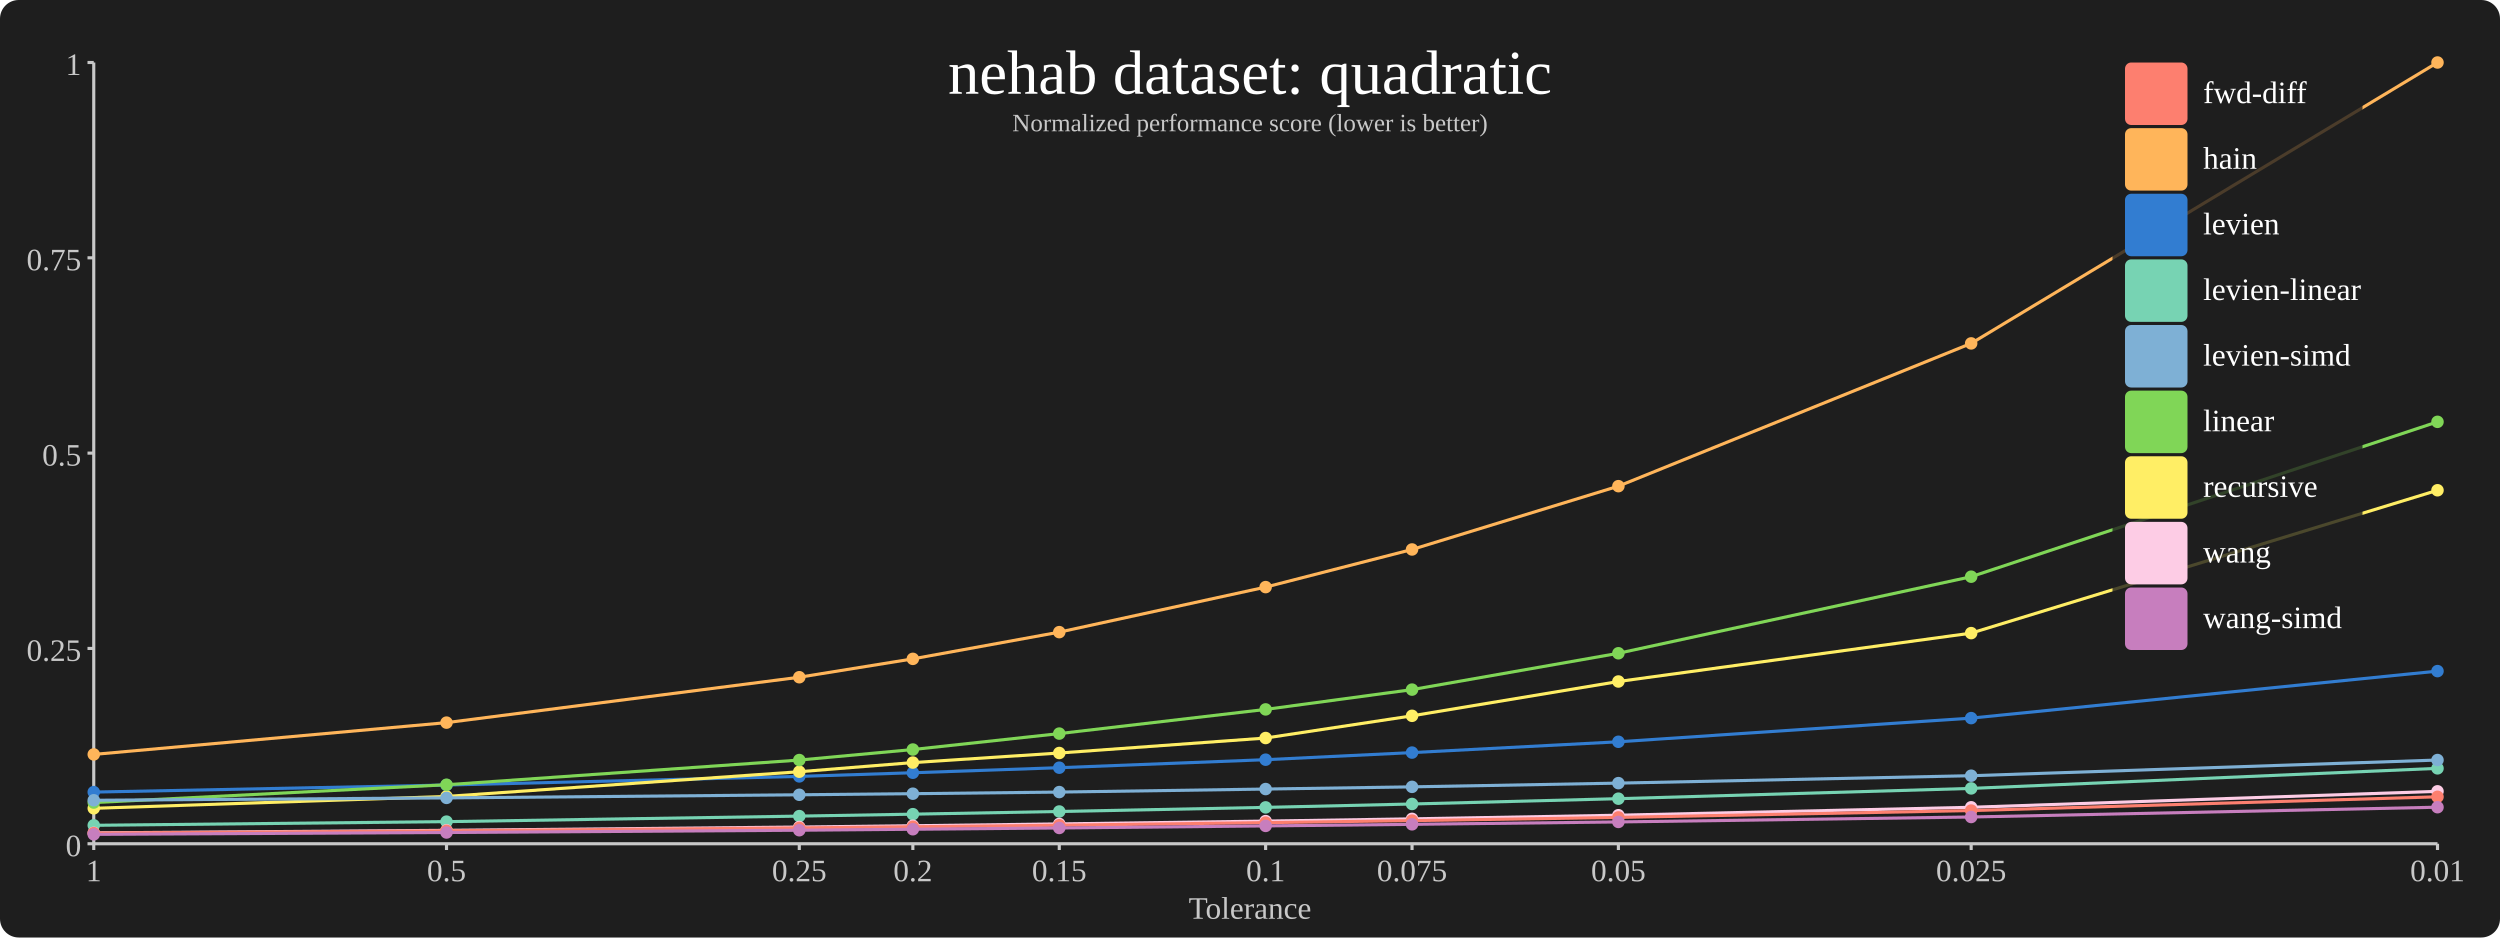
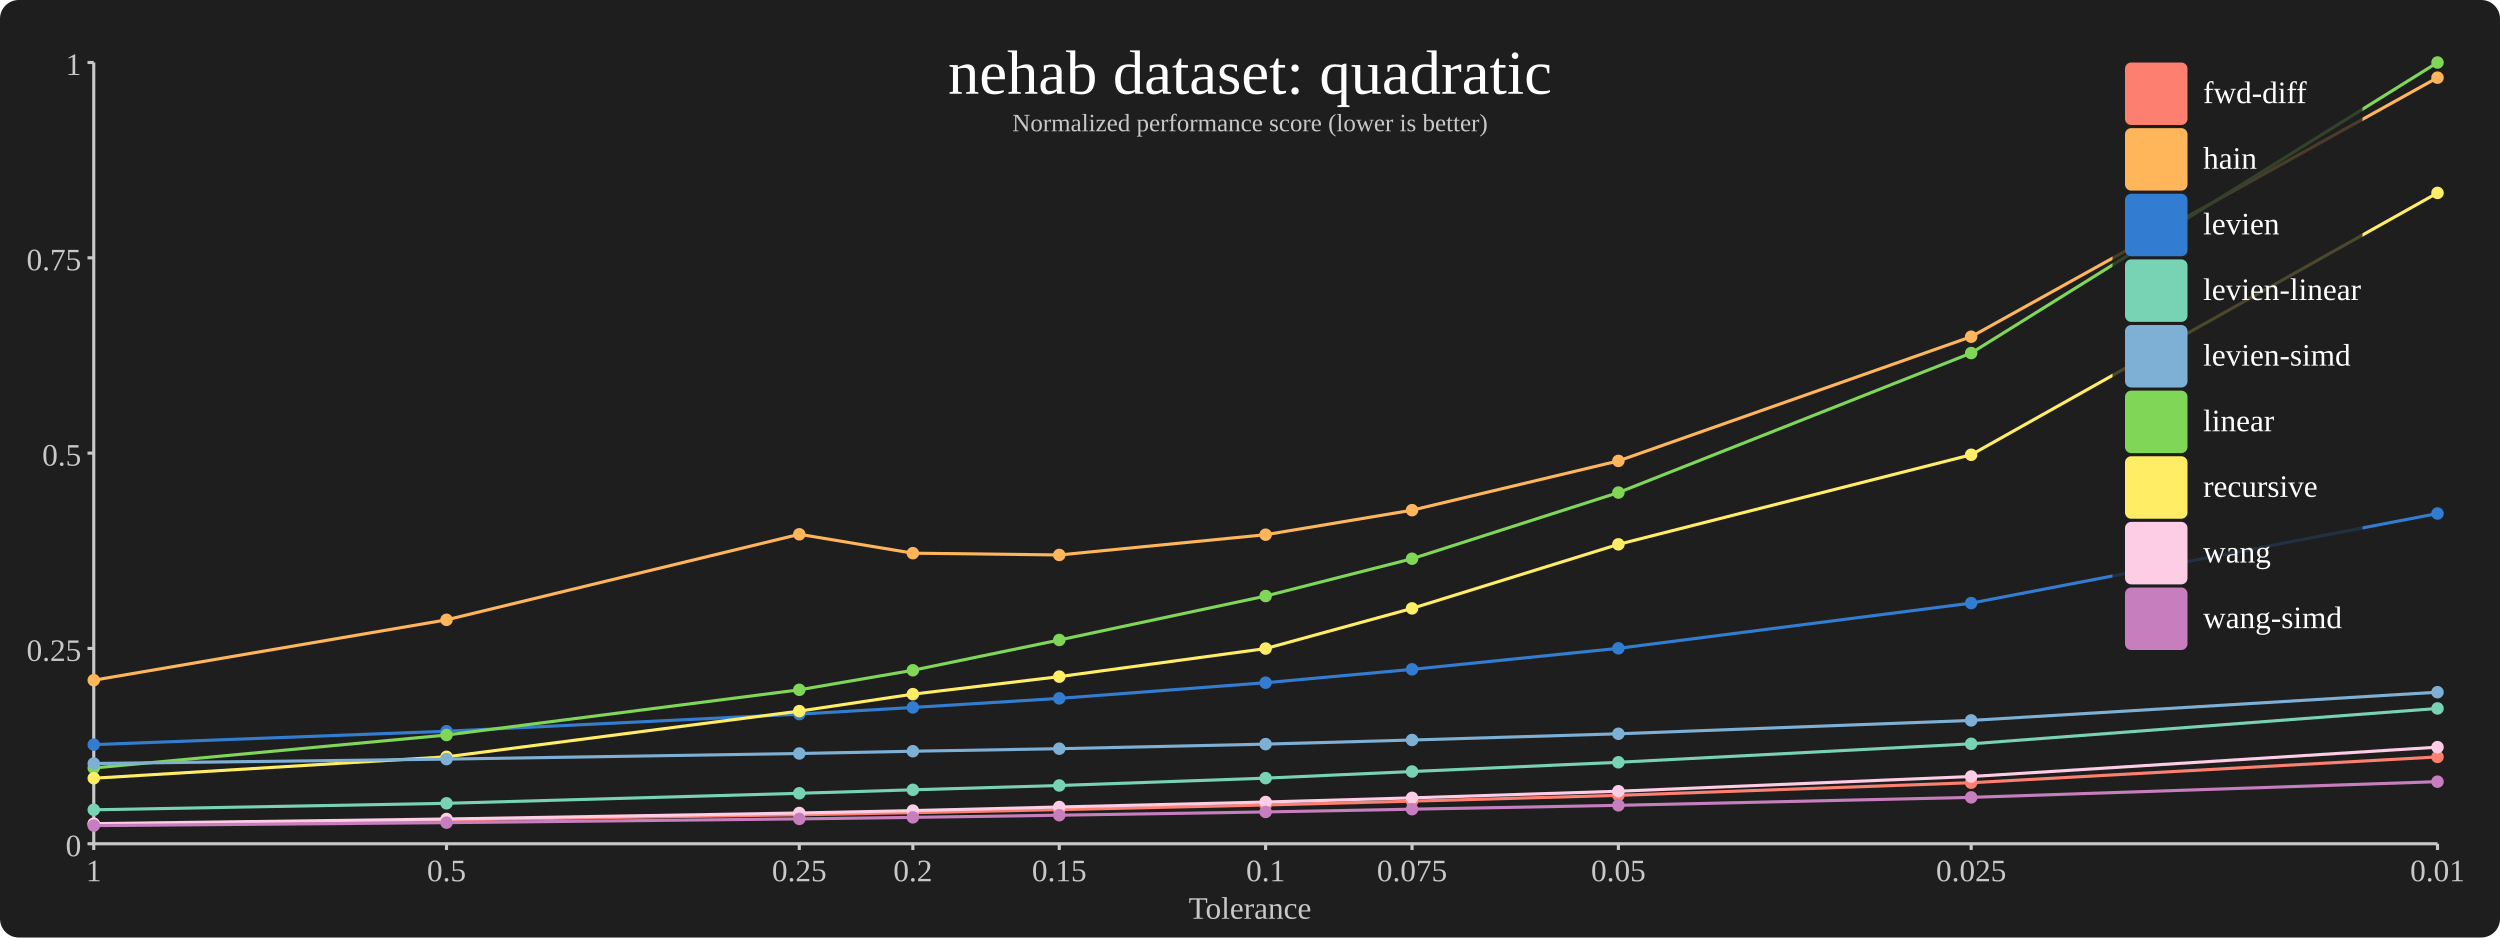
<svg xmlns="http://www.w3.org/2000/svg" viewBox="0 0 800 300">
  <rect x="0" y="0" width="800" height="300" ry="6" style="fill:rgb(30,30,30);stroke:none;fill-opacity:1;stroke-opacity:1;" />
  <path d="M 30 20 L 30 270" style="stroke:rgb(200,200,200);stroke-width:1" />
  <path d="M 30 270 L 780 270" style="stroke:rgb(200,200,200);stroke-width:1" />
  <path d="M 780 270 L 780 272" style="stroke:rgb(200,200,200);stroke-width:1" />
  <text x="780" y="282" style="font-size:10px;fill:rgb(200,200,200);text-anchor:middle;text-align:center;"> 0.01 </text>
  <path d="M 630.772 270 L 630.772 272" style="stroke:rgb(200,200,200);stroke-width:1" />
  <text x="630.772" y="282" style="font-size:10px;fill:rgb(200,200,200);text-anchor:middle;text-align:center;"> 0.025 </text>
  <path d="M 517.886 270 L 517.886 272" style="stroke:rgb(200,200,200);stroke-width:1" />
  <text x="517.886" y="282" style="font-size:10px;fill:rgb(200,200,200);text-anchor:middle;text-align:center;"> 0.05 </text>
  <path d="M 451.852 270 L 451.852 272" style="stroke:rgb(200,200,200);stroke-width:1" />
  <text x="451.852" y="282" style="font-size:10px;fill:rgb(200,200,200);text-anchor:middle;text-align:center;"> 0.075 </text>
  <path d="M 405 270 L 405 272" style="stroke:rgb(200,200,200);stroke-width:1" />
  <text x="405" y="282" style="font-size:10px;fill:rgb(200,200,200);text-anchor:middle;text-align:center;"> 0.1 </text>
  <path d="M 338.966 270 L 338.966 272" style="stroke:rgb(200,200,200);stroke-width:1" />
  <text x="338.966" y="282" style="font-size:10px;fill:rgb(200,200,200);text-anchor:middle;text-align:center;"> 0.15 </text>
  <path d="M 292.114 270 L 292.114 272" style="stroke:rgb(200,200,200);stroke-width:1" />
  <text x="292.114" y="282" style="font-size:10px;fill:rgb(200,200,200);text-anchor:middle;text-align:center;"> 0.2 </text>
  <path d="M 255.773 270 L 255.773 272" style="stroke:rgb(200,200,200);stroke-width:1" />
  <text x="255.773" y="282" style="font-size:10px;fill:rgb(200,200,200);text-anchor:middle;text-align:center;"> 0.25 </text>
  <path d="M 142.886 270 L 142.886 272" style="stroke:rgb(200,200,200);stroke-width:1" />
  <text x="142.886" y="282" style="font-size:10px;fill:rgb(200,200,200);text-anchor:middle;text-align:center;"> 0.5 </text>
  <path d="M 30 270 L 30 272" style="stroke:rgb(200,200,200);stroke-width:1" />
  <text x="30" y="282" style="font-size:10px;fill:rgb(200,200,200);text-anchor:middle;text-align:center;"> 1 </text>
  <path d="M 28 270 L 30 270" style="stroke:rgb(200,200,200);stroke-width:1" />
  <text x="26" y="274" style="font-size:10px;fill:rgb(200,200,200);text-anchor:end;text-align:right;"> 0 </text>
  <path d="M 28 207.5 L 30 207.5" style="stroke:rgb(200,200,200);stroke-width:1" />
  <text x="26" y="211.5" style="font-size:10px;fill:rgb(200,200,200);text-anchor:end;text-align:right;"> 0.25 </text>
  <path d="M 28 145 L 30 145" style="stroke:rgb(200,200,200);stroke-width:1" />
  <text x="26" y="149" style="font-size:10px;fill:rgb(200,200,200);text-anchor:end;text-align:right;"> 0.5 </text>
  <path d="M 28 82.5 L 30 82.5" style="stroke:rgb(200,200,200);stroke-width:1" />
  <text x="26" y="86.5" style="font-size:10px;fill:rgb(200,200,200);text-anchor:end;text-align:right;"> 0.75 </text>
  <path d="M 28 20 L 30 20" style="stroke:rgb(200,200,200);stroke-width:1" />
  <text x="26" y="24" style="font-size:10px;fill:rgb(200,200,200);text-anchor:end;text-align:right;"> 1 </text>
  <text x="400" y="294" style="font-size:10px;fill:rgb(200,200,200);text-anchor:middle;text-align:center;"> Tolerance </text>
-   <circle cx="780" cy="214.755" r="2" style="fill:rgb(50,125,209);stroke:none;fill-opacity:1;stroke-opacity:1;" />
-   <path d="M 780 214.755 L 630.772 229.795" style="stroke:rgb(50,125,209);stroke-width:1" />
-   <circle cx="630.772" cy="229.795" r="2" style="fill:rgb(50,125,209);stroke:none;fill-opacity:1;stroke-opacity:1;" />
-   <path d="M 630.772 229.795 L 517.886 237.37" style="stroke:rgb(50,125,209);stroke-width:1" />
-   <circle cx="517.886" cy="237.37" r="2" style="fill:rgb(50,125,209);stroke:none;fill-opacity:1;stroke-opacity:1;" />
-   <path d="M 517.886 237.37 L 451.852 240.827" style="stroke:rgb(50,125,209);stroke-width:1" />
-   <circle cx="451.852" cy="240.827" r="2" style="fill:rgb(50,125,209);stroke:none;fill-opacity:1;stroke-opacity:1;" />
-   <path d="M 451.852 240.827 L 405 243.1" style="stroke:rgb(50,125,209);stroke-width:1" />
-   <circle cx="405" cy="243.1" r="2" style="fill:rgb(50,125,209);stroke:none;fill-opacity:1;stroke-opacity:1;" />
-   <path d="M 405 243.1 L 338.966 245.66" style="stroke:rgb(50,125,209);stroke-width:1" />
-   <circle cx="338.966" cy="245.66" r="2" style="fill:rgb(50,125,209);stroke:none;fill-opacity:1;stroke-opacity:1;" />
-   <path d="M 338.966 245.66 L 292.114 247.28" style="stroke:rgb(50,125,209);stroke-width:1" />
-   <circle cx="292.114" cy="247.28" r="2" style="fill:rgb(50,125,209);stroke:none;fill-opacity:1;stroke-opacity:1;" />
-   <path d="M 292.114 247.28 L 255.773 248.445" style="stroke:rgb(50,125,209);stroke-width:1" />
-   <circle cx="255.773" cy="248.445" r="2" style="fill:rgb(50,125,209);stroke:none;fill-opacity:1;stroke-opacity:1;" />
-   <path d="M 255.773 248.445 L 142.886 251.213" style="stroke:rgb(50,125,209);stroke-width:1" />
-   <circle cx="142.886" cy="251.213" r="2" style="fill:rgb(50,125,209);stroke:none;fill-opacity:1;stroke-opacity:1;" />
-   <path d="M 142.886 251.213 L 30 253.468" style="stroke:rgb(50,125,209);stroke-width:1" />
-   <circle cx="30" cy="253.468" r="2" style="fill:rgb(50,125,209);stroke:none;fill-opacity:1;stroke-opacity:1;" />
-   <circle cx="780" cy="156.885" r="2" style="fill:rgb(255,238,101);stroke:none;fill-opacity:1;stroke-opacity:1;" />
-   <path d="M 780 156.885 L 630.772 202.597" style="stroke:rgb(255,238,101);stroke-width:1" />
-   <circle cx="630.772" cy="202.597" r="2" style="fill:rgb(255,238,101);stroke:none;fill-opacity:1;stroke-opacity:1;" />
-   <path d="M 630.772 202.597 L 517.886 218.077" style="stroke:rgb(255,238,101);stroke-width:1" />
-   <circle cx="517.886" cy="218.077" r="2" style="fill:rgb(255,238,101);stroke:none;fill-opacity:1;stroke-opacity:1;" />
-   <path d="M 517.886 218.077 L 451.852 229.062" style="stroke:rgb(255,238,101);stroke-width:1" />
-   <circle cx="451.852" cy="229.062" r="2" style="fill:rgb(255,238,101);stroke:none;fill-opacity:1;stroke-opacity:1;" />
-   <path d="M 451.852 229.062 L 405 236.167" style="stroke:rgb(255,238,101);stroke-width:1" />
-   <circle cx="405" cy="236.167" r="2" style="fill:rgb(255,238,101);stroke:none;fill-opacity:1;stroke-opacity:1;" />
-   <path d="M 405 236.167 L 338.966 240.963" style="stroke:rgb(255,238,101);stroke-width:1" />
-   <circle cx="338.966" cy="240.963" r="2" style="fill:rgb(255,238,101);stroke:none;fill-opacity:1;stroke-opacity:1;" />
-   <path d="M 338.966 240.963 L 292.114 244.022" style="stroke:rgb(255,238,101);stroke-width:1" />
-   <circle cx="292.114" cy="244.022" r="2" style="fill:rgb(255,238,101);stroke:none;fill-opacity:1;stroke-opacity:1;" />
-   <path d="M 292.114 244.022 L 255.773 246.95" style="stroke:rgb(255,238,101);stroke-width:1" />
-   <circle cx="255.773" cy="246.95" r="2" style="fill:rgb(255,238,101);stroke:none;fill-opacity:1;stroke-opacity:1;" />
-   <path d="M 255.773 246.95 L 142.886 254.86" style="stroke:rgb(255,238,101);stroke-width:1" />
-   <circle cx="142.886" cy="254.86" r="2" style="fill:rgb(255,238,101);stroke:none;fill-opacity:1;stroke-opacity:1;" />
-   <path d="M 142.886 254.86 L 30 258.66" style="stroke:rgb(255,238,101);stroke-width:1" />
-   <circle cx="30" cy="258.66" r="2" style="fill:rgb(255,238,101);stroke:none;fill-opacity:1;stroke-opacity:1;" />
-   <circle cx="780" cy="245.87" r="2" style="fill:rgb(119,211,179);stroke:none;fill-opacity:1;stroke-opacity:1;" />
-   <path d="M 780 245.87 L 630.772 252.29" style="stroke:rgb(119,211,179);stroke-width:1" />
-   <circle cx="630.772" cy="252.29" r="2" style="fill:rgb(119,211,179);stroke:none;fill-opacity:1;stroke-opacity:1;" />
-   <path d="M 630.772 252.29 L 517.886 255.577" style="stroke:rgb(119,211,179);stroke-width:1" />
-   <circle cx="517.886" cy="255.577" r="2" style="fill:rgb(119,211,179);stroke:none;fill-opacity:1;stroke-opacity:1;" />
-   <path d="M 517.886 255.577 L 451.852 257.277" style="stroke:rgb(119,211,179);stroke-width:1" />
-   <circle cx="451.852" cy="257.277" r="2" style="fill:rgb(119,211,179);stroke:none;fill-opacity:1;stroke-opacity:1;" />
-   <path d="M 451.852 257.277 L 405 258.363" style="stroke:rgb(119,211,179);stroke-width:1" />
-   <circle cx="405" cy="258.363" r="2" style="fill:rgb(119,211,179);stroke:none;fill-opacity:1;stroke-opacity:1;" />
-   <path d="M 405 258.363 L 338.966 259.678" style="stroke:rgb(119,211,179);stroke-width:1" />
-   <circle cx="338.966" cy="259.678" r="2" style="fill:rgb(119,211,179);stroke:none;fill-opacity:1;stroke-opacity:1;" />
-   <path d="M 338.966 259.678 L 292.114 260.533" style="stroke:rgb(119,211,179);stroke-width:1" />
-   <circle cx="292.114" cy="260.533" r="2" style="fill:rgb(119,211,179);stroke:none;fill-opacity:1;stroke-opacity:1;" />
-   <path d="M 292.114 260.533 L 255.773 261.155" style="stroke:rgb(119,211,179);stroke-width:1" />
-   <circle cx="255.773" cy="261.155" r="2" style="fill:rgb(119,211,179);stroke:none;fill-opacity:1;stroke-opacity:1;" />
-   <path d="M 255.773 261.155 L 142.886 262.923" style="stroke:rgb(119,211,179);stroke-width:1" />
-   <circle cx="142.886" cy="262.923" r="2" style="fill:rgb(119,211,179);stroke:none;fill-opacity:1;stroke-opacity:1;" />
-   <path d="M 142.886 262.923 L 30 264.1" style="stroke:rgb(119,211,179);stroke-width:1" />
-   <circle cx="30" cy="264.1" r="2" style="fill:rgb(119,211,179);stroke:none;fill-opacity:1;stroke-opacity:1;" />
-   <circle cx="780" cy="253.225" r="2" style="fill:rgb(253,204,229);stroke:none;fill-opacity:1;stroke-opacity:1;" />
-   <path d="M 780 253.225 L 630.772 258.33" style="stroke:rgb(253,204,229);stroke-width:1" />
-   <circle cx="630.772" cy="258.33" r="2" style="fill:rgb(253,204,229);stroke:none;fill-opacity:1;stroke-opacity:1;" />
-   <path d="M 630.772 258.33 L 517.886 260.87" style="stroke:rgb(253,204,229);stroke-width:1" />
-   <circle cx="517.886" cy="260.87" r="2" style="fill:rgb(253,204,229);stroke:none;fill-opacity:1;stroke-opacity:1;" />
-   <path d="M 517.886 260.87 L 451.852 262.035" style="stroke:rgb(253,204,229);stroke-width:1" />
-   <circle cx="451.852" cy="262.035" r="2" style="fill:rgb(253,204,229);stroke:none;fill-opacity:1;stroke-opacity:1;" />
-   <path d="M 451.852 262.035 L 405 262.75" style="stroke:rgb(253,204,229);stroke-width:1" />
-   <circle cx="405" cy="262.75" r="2" style="fill:rgb(253,204,229);stroke:none;fill-opacity:1;stroke-opacity:1;" />
-   <path d="M 405 262.75 L 338.966 263.655" style="stroke:rgb(253,204,229);stroke-width:1" />
-   <circle cx="338.966" cy="263.655" r="2" style="fill:rgb(253,204,229);stroke:none;fill-opacity:1;stroke-opacity:1;" />
-   <path d="M 338.966 263.655 L 292.114 264.238" style="stroke:rgb(253,204,229);stroke-width:1" />
-   <circle cx="292.114" cy="264.238" r="2" style="fill:rgb(253,204,229);stroke:none;fill-opacity:1;stroke-opacity:1;" />
-   <path d="M 292.114 264.238 L 255.773 264.655" style="stroke:rgb(253,204,229);stroke-width:1" />
-   <circle cx="255.773" cy="264.655" r="2" style="fill:rgb(253,204,229);stroke:none;fill-opacity:1;stroke-opacity:1;" />
-   <path d="M 255.773 264.655 L 142.886 265.707" style="stroke:rgb(253,204,229);stroke-width:1" />
-   <circle cx="142.886" cy="265.707" r="2" style="fill:rgb(253,204,229);stroke:none;fill-opacity:1;stroke-opacity:1;" />
-   <path d="M 142.886 265.707 L 30 266.512" style="stroke:rgb(253,204,229);stroke-width:1" />
-   <circle cx="30" cy="266.512" r="2" style="fill:rgb(253,204,229);stroke:none;fill-opacity:1;stroke-opacity:1;" />
-   <circle cx="780" cy="254.977" r="2" style="fill:rgb(253,127,111);stroke:none;fill-opacity:1;stroke-opacity:1;" />
-   <path d="M 780 254.977 L 630.772 259.377" style="stroke:rgb(253,127,111);stroke-width:1" />
-   <circle cx="630.772" cy="259.377" r="2" style="fill:rgb(253,127,111);stroke:none;fill-opacity:1;stroke-opacity:1;" />
-   <path d="M 630.772 259.377 L 517.886 261.572" style="stroke:rgb(253,127,111);stroke-width:1" />
-   <circle cx="517.886" cy="261.572" r="2" style="fill:rgb(253,127,111);stroke:none;fill-opacity:1;stroke-opacity:1;" />
-   <path d="M 517.886 261.572 L 451.852 262.59" style="stroke:rgb(253,127,111);stroke-width:1" />
-   <circle cx="451.852" cy="262.59" r="2" style="fill:rgb(253,127,111);stroke:none;fill-opacity:1;stroke-opacity:1;" />
-   <path d="M 451.852 262.59 L 405 263.24" style="stroke:rgb(253,127,111);stroke-width:1" />
-   <circle cx="405" cy="263.24" r="2" style="fill:rgb(253,127,111);stroke:none;fill-opacity:1;stroke-opacity:1;" />
-   <path d="M 405 263.24 L 338.966 264.072" style="stroke:rgb(253,127,111);stroke-width:1" />
-   <circle cx="338.966" cy="264.072" r="2" style="fill:rgb(253,127,111);stroke:none;fill-opacity:1;stroke-opacity:1;" />
-   <path d="M 338.966 264.072 L 292.114 264.565" style="stroke:rgb(253,127,111);stroke-width:1" />
-   <circle cx="292.114" cy="264.565" r="2" style="fill:rgb(253,127,111);stroke:none;fill-opacity:1;stroke-opacity:1;" />
-   <path d="M 292.114 264.565 L 255.773 264.933" style="stroke:rgb(253,127,111);stroke-width:1" />
-   <circle cx="255.773" cy="264.933" r="2" style="fill:rgb(253,127,111);stroke:none;fill-opacity:1;stroke-opacity:1;" />
-   <path d="M 255.773 264.933 L 142.886 265.853" style="stroke:rgb(253,127,111);stroke-width:1" />
-   <circle cx="142.886" cy="265.853" r="2" style="fill:rgb(253,127,111);stroke:none;fill-opacity:1;stroke-opacity:1;" />
-   <path d="M 142.886 265.853 L 30 266.59" style="stroke:rgb(253,127,111);stroke-width:1" />
-   <circle cx="30" cy="266.59" r="2" style="fill:rgb(253,127,111);stroke:none;fill-opacity:1;stroke-opacity:1;" />
-   <circle cx="780" cy="134.988" r="2" style="fill:rgb(128,214,87);stroke:none;fill-opacity:1;stroke-opacity:1;" />
-   <path d="M 780 134.988 L 630.772 184.543" style="stroke:rgb(128,214,87);stroke-width:1" />
-   <circle cx="630.772" cy="184.543" r="2" style="fill:rgb(128,214,87);stroke:none;fill-opacity:1;stroke-opacity:1;" />
-   <path d="M 630.772 184.543 L 517.886 209.045" style="stroke:rgb(128,214,87);stroke-width:1" />
-   <circle cx="517.886" cy="209.045" r="2" style="fill:rgb(128,214,87);stroke:none;fill-opacity:1;stroke-opacity:1;" />
-   <path d="M 517.886 209.045 L 451.852 220.675" style="stroke:rgb(128,214,87);stroke-width:1" />
-   <circle cx="451.852" cy="220.675" r="2" style="fill:rgb(128,214,87);stroke:none;fill-opacity:1;stroke-opacity:1;" />
-   <path d="M 451.852 220.675 L 405 227.01" style="stroke:rgb(128,214,87);stroke-width:1" />
-   <circle cx="405" cy="227.01" r="2" style="fill:rgb(128,214,87);stroke:none;fill-opacity:1;stroke-opacity:1;" />
-   <path d="M 405 227.01 L 338.966 234.748" style="stroke:rgb(128,214,87);stroke-width:1" />
-   <circle cx="338.966" cy="234.748" r="2" style="fill:rgb(128,214,87);stroke:none;fill-opacity:1;stroke-opacity:1;" />
-   <path d="M 338.966 234.748 L 292.114 239.847" style="stroke:rgb(128,214,87);stroke-width:1" />
-   <circle cx="292.114" cy="239.847" r="2" style="fill:rgb(128,214,87);stroke:none;fill-opacity:1;stroke-opacity:1;" />
-   <path d="M 292.114 239.847 L 255.773 243.215" style="stroke:rgb(128,214,87);stroke-width:1" />
-   <circle cx="255.773" cy="243.215" r="2" style="fill:rgb(128,214,87);stroke:none;fill-opacity:1;stroke-opacity:1;" />
-   <path d="M 255.773 243.215 L 142.886 251.12" style="stroke:rgb(128,214,87);stroke-width:1" />
-   <circle cx="142.886" cy="251.12" r="2" style="fill:rgb(128,214,87);stroke:none;fill-opacity:1;stroke-opacity:1;" />
-   <path d="M 142.886 251.12 L 30 256.82" style="stroke:rgb(128,214,87);stroke-width:1" />
-   <circle cx="30" cy="256.82" r="2" style="fill:rgb(128,214,87);stroke:none;fill-opacity:1;stroke-opacity:1;" />
-   <circle cx="780" cy="258.305" r="2" style="fill:rgb(199,126,190);stroke:none;fill-opacity:1;stroke-opacity:1;" />
-   <path d="M 780 258.305 L 630.772 261.44" style="stroke:rgb(199,126,190);stroke-width:1" />
-   <circle cx="630.772" cy="261.44" r="2" style="fill:rgb(199,126,190);stroke:none;fill-opacity:1;stroke-opacity:1;" />
-   <path d="M 630.772 261.44 L 517.886 263.02" style="stroke:rgb(199,126,190);stroke-width:1" />
-   <circle cx="517.886" cy="263.02" r="2" style="fill:rgb(199,126,190);stroke:none;fill-opacity:1;stroke-opacity:1;" />
-   <path d="M 517.886 263.02 L 451.852 263.785" style="stroke:rgb(199,126,190);stroke-width:1" />
-   <circle cx="451.852" cy="263.785" r="2" style="fill:rgb(199,126,190);stroke:none;fill-opacity:1;stroke-opacity:1;" />
-   <path d="M 451.852 263.785 L 405 264.29" style="stroke:rgb(199,126,190);stroke-width:1" />
-   <circle cx="405" cy="264.29" r="2" style="fill:rgb(199,126,190);stroke:none;fill-opacity:1;stroke-opacity:1;" />
-   <path d="M 405 264.29 L 338.966 264.947" style="stroke:rgb(199,126,190);stroke-width:1" />
-   <circle cx="338.966" cy="264.947" r="2" style="fill:rgb(199,126,190);stroke:none;fill-opacity:1;stroke-opacity:1;" />
-   <path d="M 338.966 264.947 L 292.114 265.36" style="stroke:rgb(199,126,190);stroke-width:1" />
-   <circle cx="292.114" cy="265.36" r="2" style="fill:rgb(199,126,190);stroke:none;fill-opacity:1;stroke-opacity:1;" />
-   <path d="M 292.114 265.36 L 255.773 265.673" style="stroke:rgb(199,126,190);stroke-width:1" />
-   <circle cx="255.773" cy="265.673" r="2" style="fill:rgb(199,126,190);stroke:none;fill-opacity:1;stroke-opacity:1;" />
-   <path d="M 255.773 265.673 L 142.886 266.4" style="stroke:rgb(199,126,190);stroke-width:1" />
-   <circle cx="142.886" cy="266.4" r="2" style="fill:rgb(199,126,190);stroke:none;fill-opacity:1;stroke-opacity:1;" />
-   <path d="M 142.886 266.4 L 30 266.995" style="stroke:rgb(199,126,190);stroke-width:1" />
-   <circle cx="30" cy="266.995" r="2" style="fill:rgb(199,126,190);stroke:none;fill-opacity:1;stroke-opacity:1;" />
-   <circle cx="780" cy="20" r="2" style="fill:rgb(255,181,90);stroke:none;fill-opacity:1;stroke-opacity:1;" />
-   <path d="M 780 20 L 630.772 109.888" style="stroke:rgb(255,181,90);stroke-width:1" />
-   <circle cx="630.772" cy="109.888" r="2" style="fill:rgb(255,181,90);stroke:none;fill-opacity:1;stroke-opacity:1;" />
-   <path d="M 630.772 109.888 L 517.886 155.573" style="stroke:rgb(255,181,90);stroke-width:1" />
-   <circle cx="517.886" cy="155.573" r="2" style="fill:rgb(255,181,90);stroke:none;fill-opacity:1;stroke-opacity:1;" />
-   <path d="M 517.886 155.573 L 451.852 175.83" style="stroke:rgb(255,181,90);stroke-width:1" />
-   <circle cx="451.852" cy="175.83" r="2" style="fill:rgb(255,181,90);stroke:none;fill-opacity:1;stroke-opacity:1;" />
-   <path d="M 451.852 175.83 L 405 187.873" style="stroke:rgb(255,181,90);stroke-width:1" />
-   <circle cx="405" cy="187.873" r="2" style="fill:rgb(255,181,90);stroke:none;fill-opacity:1;stroke-opacity:1;" />
-   <path d="M 405 187.873 L 338.966 202.282" style="stroke:rgb(255,181,90);stroke-width:1" />
-   <circle cx="338.966" cy="202.282" r="2" style="fill:rgb(255,181,90);stroke:none;fill-opacity:1;stroke-opacity:1;" />
-   <path d="M 338.966 202.282 L 292.114 210.835" style="stroke:rgb(255,181,90);stroke-width:1" />
-   <circle cx="292.114" cy="210.835" r="2" style="fill:rgb(255,181,90);stroke:none;fill-opacity:1;stroke-opacity:1;" />
-   <path d="M 292.114 210.835 L 255.773 216.713" style="stroke:rgb(255,181,90);stroke-width:1" />
-   <circle cx="255.773" cy="216.713" r="2" style="fill:rgb(255,181,90);stroke:none;fill-opacity:1;stroke-opacity:1;" />
-   <path d="M 255.773 216.713 L 142.886 231.24" style="stroke:rgb(255,181,90);stroke-width:1" />
-   <circle cx="142.886" cy="231.24" r="2" style="fill:rgb(255,181,90);stroke:none;fill-opacity:1;stroke-opacity:1;" />
-   <path d="M 142.886 231.24 L 30 241.415" style="stroke:rgb(255,181,90);stroke-width:1" />
-   <circle cx="30" cy="241.415" r="2" style="fill:rgb(255,181,90);stroke:none;fill-opacity:1;stroke-opacity:1;" />
-   <circle cx="780" cy="243.213" r="2" style="fill:rgb(126,176,213);stroke:none;fill-opacity:1;stroke-opacity:1;" />
-   <path d="M 780 243.213 L 630.772 248.225" style="stroke:rgb(126,176,213);stroke-width:1" />
-   <circle cx="630.772" cy="248.225" r="2" style="fill:rgb(126,176,213);stroke:none;fill-opacity:1;stroke-opacity:1;" />
-   <path d="M 630.772 248.225 L 517.886 250.6" style="stroke:rgb(126,176,213);stroke-width:1" />
-   <circle cx="517.886" cy="250.6" r="2" style="fill:rgb(126,176,213);stroke:none;fill-opacity:1;stroke-opacity:1;" />
-   <path d="M 517.886 250.6 L 451.852 251.795" style="stroke:rgb(126,176,213);stroke-width:1" />
-   <circle cx="451.852" cy="251.795" r="2" style="fill:rgb(126,176,213);stroke:none;fill-opacity:1;stroke-opacity:1;" />
-   <path d="M 451.852 251.795 L 405 252.498" style="stroke:rgb(126,176,213);stroke-width:1" />
-   <circle cx="405" cy="252.498" r="2" style="fill:rgb(126,176,213);stroke:none;fill-opacity:1;stroke-opacity:1;" />
-   <path d="M 405 252.498 L 338.966 253.463" style="stroke:rgb(126,176,213);stroke-width:1" />
-   <circle cx="338.966" cy="253.463" r="2" style="fill:rgb(126,176,213);stroke:none;fill-opacity:1;stroke-opacity:1;" />
-   <path d="M 338.966 253.463 L 292.114 253.98" style="stroke:rgb(126,176,213);stroke-width:1" />
-   <circle cx="292.114" cy="253.98" r="2" style="fill:rgb(126,176,213);stroke:none;fill-opacity:1;stroke-opacity:1;" />
-   <path d="M 292.114 253.98 L 255.773 254.333" style="stroke:rgb(126,176,213);stroke-width:1" />
-   <circle cx="255.773" cy="254.333" r="2" style="fill:rgb(126,176,213);stroke:none;fill-opacity:1;stroke-opacity:1;" />
-   <path d="M 255.773 254.333 L 142.886 255.325" style="stroke:rgb(126,176,213);stroke-width:1" />
-   <circle cx="142.886" cy="255.325" r="2" style="fill:rgb(126,176,213);stroke:none;fill-opacity:1;stroke-opacity:1;" />
-   <path d="M 142.886 255.325 L 30 256.087" style="stroke:rgb(126,176,213);stroke-width:1" />
-   <circle cx="30" cy="256.087" r="2" style="fill:rgb(126,176,213);stroke:none;fill-opacity:1;stroke-opacity:1;" />
+   <circle cx="780" cy="242.213" r="2" style="fill:rgb(253,127,111);stroke:none;fill-opacity:1;stroke-opacity:1;" />
+   <path d="M 780 242.213 L 630.772 250.468" style="stroke:rgb(253,127,111);stroke-width:1" />
+   <circle cx="630.772" cy="250.468" r="2" style="fill:rgb(253,127,111);stroke:none;fill-opacity:1;stroke-opacity:1;" />
+   <path d="M 630.772 250.468 L 517.886 254.51" style="stroke:rgb(253,127,111);stroke-width:1" />
+   <circle cx="517.886" cy="254.51" r="2" style="fill:rgb(253,127,111);stroke:none;fill-opacity:1;stroke-opacity:1;" />
+   <path d="M 517.886 254.51 L 451.852 256.37" style="stroke:rgb(253,127,111);stroke-width:1" />
+   <circle cx="451.852" cy="256.37" r="2" style="fill:rgb(253,127,111);stroke:none;fill-opacity:1;stroke-opacity:1;" />
+   <path d="M 451.852 256.37 L 405 257.59" style="stroke:rgb(253,127,111);stroke-width:1" />
+   <circle cx="405" cy="257.59" r="2" style="fill:rgb(253,127,111);stroke:none;fill-opacity:1;stroke-opacity:1;" />
+   <path d="M 405 257.59 L 338.966 259.075" style="stroke:rgb(253,127,111);stroke-width:1" />
+   <circle cx="338.966" cy="259.075" r="2" style="fill:rgb(253,127,111);stroke:none;fill-opacity:1;stroke-opacity:1;" />
+   <path d="M 338.966 259.075 L 292.114 260.053" style="stroke:rgb(253,127,111);stroke-width:1" />
+   <circle cx="292.114" cy="260.053" r="2" style="fill:rgb(253,127,111);stroke:none;fill-opacity:1;stroke-opacity:1;" />
+   <path d="M 292.114 260.053 L 255.773 260.715" style="stroke:rgb(253,127,111);stroke-width:1" />
+   <circle cx="255.773" cy="260.715" r="2" style="fill:rgb(253,127,111);stroke:none;fill-opacity:1;stroke-opacity:1;" />
+   <path d="M 255.773 260.715 L 142.886 262.382" style="stroke:rgb(253,127,111);stroke-width:1" />
+   <circle cx="142.886" cy="262.382" r="2" style="fill:rgb(253,127,111);stroke:none;fill-opacity:1;stroke-opacity:1;" />
+   <path d="M 142.886 262.382 L 30 263.748" style="stroke:rgb(253,127,111);stroke-width:1" />
+   <circle cx="30" cy="263.748" r="2" style="fill:rgb(253,127,111);stroke:none;fill-opacity:1;stroke-opacity:1;" />
+   <circle cx="780" cy="164.323" r="2" style="fill:rgb(50,125,209);stroke:none;fill-opacity:1;stroke-opacity:1;" />
+   <path d="M 780 164.323 L 630.772 192.998" style="stroke:rgb(50,125,209);stroke-width:1" />
+   <circle cx="630.772" cy="192.998" r="2" style="fill:rgb(50,125,209);stroke:none;fill-opacity:1;stroke-opacity:1;" />
+   <path d="M 630.772 192.998 L 517.886 207.458" style="stroke:rgb(50,125,209);stroke-width:1" />
+   <circle cx="517.886" cy="207.458" r="2" style="fill:rgb(50,125,209);stroke:none;fill-opacity:1;stroke-opacity:1;" />
+   <path d="M 517.886 207.458 L 451.852 214.192" style="stroke:rgb(50,125,209);stroke-width:1" />
+   <circle cx="451.852" cy="214.192" r="2" style="fill:rgb(50,125,209);stroke:none;fill-opacity:1;stroke-opacity:1;" />
+   <path d="M 451.852 214.192 L 405 218.465" style="stroke:rgb(50,125,209);stroke-width:1" />
+   <circle cx="405" cy="218.465" r="2" style="fill:rgb(50,125,209);stroke:none;fill-opacity:1;stroke-opacity:1;" />
+   <path d="M 405 218.465 L 338.966 223.48" style="stroke:rgb(50,125,209);stroke-width:1" />
+   <circle cx="338.966" cy="223.48" r="2" style="fill:rgb(50,125,209);stroke:none;fill-opacity:1;stroke-opacity:1;" />
+   <path d="M 338.966 223.48 L 292.114 226.385" style="stroke:rgb(50,125,209);stroke-width:1" />
+   <circle cx="292.114" cy="226.385" r="2" style="fill:rgb(50,125,209);stroke:none;fill-opacity:1;stroke-opacity:1;" />
+   <path d="M 292.114 226.385 L 255.773 228.518" style="stroke:rgb(50,125,209);stroke-width:1" />
+   <circle cx="255.773" cy="228.518" r="2" style="fill:rgb(50,125,209);stroke:none;fill-opacity:1;stroke-opacity:1;" />
+   <path d="M 255.773 228.518 L 142.886 233.99" style="stroke:rgb(50,125,209);stroke-width:1" />
+   <circle cx="142.886" cy="233.99" r="2" style="fill:rgb(50,125,209);stroke:none;fill-opacity:1;stroke-opacity:1;" />
+   <path d="M 142.886 233.99 L 30 238.278" style="stroke:rgb(50,125,209);stroke-width:1" />
+   <circle cx="30" cy="238.278" r="2" style="fill:rgb(50,125,209);stroke:none;fill-opacity:1;stroke-opacity:1;" />
+   <circle cx="780" cy="226.7" r="2" style="fill:rgb(119,211,179);stroke:none;fill-opacity:1;stroke-opacity:1;" />
+   <path d="M 780 226.7 L 630.772 238.02" style="stroke:rgb(119,211,179);stroke-width:1" />
+   <circle cx="630.772" cy="238.02" r="2" style="fill:rgb(119,211,179);stroke:none;fill-opacity:1;stroke-opacity:1;" />
+   <path d="M 630.772 238.02 L 517.886 243.93" style="stroke:rgb(119,211,179);stroke-width:1" />
+   <circle cx="517.886" cy="243.93" r="2" style="fill:rgb(119,211,179);stroke:none;fill-opacity:1;stroke-opacity:1;" />
+   <path d="M 517.886 243.93 L 451.852 246.887" style="stroke:rgb(119,211,179);stroke-width:1" />
+   <circle cx="451.852" cy="246.887" r="2" style="fill:rgb(119,211,179);stroke:none;fill-opacity:1;stroke-opacity:1;" />
+   <path d="M 451.852 246.887 L 405 249.002" style="stroke:rgb(119,211,179);stroke-width:1" />
+   <circle cx="405" cy="249.002" r="2" style="fill:rgb(119,211,179);stroke:none;fill-opacity:1;stroke-opacity:1;" />
+   <path d="M 405 249.002 L 338.966 251.357" style="stroke:rgb(119,211,179);stroke-width:1" />
+   <circle cx="338.966" cy="251.357" r="2" style="fill:rgb(119,211,179);stroke:none;fill-opacity:1;stroke-opacity:1;" />
+   <path d="M 338.966 251.357 L 292.114 252.74" style="stroke:rgb(119,211,179);stroke-width:1" />
+   <circle cx="292.114" cy="252.74" r="2" style="fill:rgb(119,211,179);stroke:none;fill-opacity:1;stroke-opacity:1;" />
+   <path d="M 292.114 252.74 L 255.773 253.847" style="stroke:rgb(119,211,179);stroke-width:1" />
+   <circle cx="255.773" cy="253.847" r="2" style="fill:rgb(119,211,179);stroke:none;fill-opacity:1;stroke-opacity:1;" />
+   <path d="M 255.773 253.847 L 142.886 257.058" style="stroke:rgb(119,211,179);stroke-width:1" />
+   <circle cx="142.886" cy="257.058" r="2" style="fill:rgb(119,211,179);stroke:none;fill-opacity:1;stroke-opacity:1;" />
+   <path d="M 142.886 257.058 L 30 259.132" style="stroke:rgb(119,211,179);stroke-width:1" />
+   <circle cx="30" cy="259.132" r="2" style="fill:rgb(119,211,179);stroke:none;fill-opacity:1;stroke-opacity:1;" />
+   <circle cx="780" cy="24.848" r="2" style="fill:rgb(255,181,90);stroke:none;fill-opacity:1;stroke-opacity:1;" />
+   <path d="M 780 24.848 L 630.772 107.745" style="stroke:rgb(255,181,90);stroke-width:1" />
+   <circle cx="630.772" cy="107.745" r="2" style="fill:rgb(255,181,90);stroke:none;fill-opacity:1;stroke-opacity:1;" />
+   <path d="M 630.772 107.745 L 517.886 147.488" style="stroke:rgb(255,181,90);stroke-width:1" />
+   <circle cx="517.886" cy="147.488" r="2" style="fill:rgb(255,181,90);stroke:none;fill-opacity:1;stroke-opacity:1;" />
+   <path d="M 517.886 147.488 L 451.852 163.257" style="stroke:rgb(255,181,90);stroke-width:1" />
+   <circle cx="451.852" cy="163.257" r="2" style="fill:rgb(255,181,90);stroke:none;fill-opacity:1;stroke-opacity:1;" />
+   <path d="M 451.852 163.257 L 405 171.1" style="stroke:rgb(255,181,90);stroke-width:1" />
+   <circle cx="405" cy="171.1" r="2" style="fill:rgb(255,181,90);stroke:none;fill-opacity:1;stroke-opacity:1;" />
+   <path d="M 405 171.1 L 338.966 177.585" style="stroke:rgb(255,181,90);stroke-width:1" />
+   <circle cx="338.966" cy="177.585" r="2" style="fill:rgb(255,181,90);stroke:none;fill-opacity:1;stroke-opacity:1;" />
+   <path d="M 338.966 177.585 L 292.114 177.02" style="stroke:rgb(255,181,90);stroke-width:1" />
+   <circle cx="292.114" cy="177.02" r="2" style="fill:rgb(255,181,90);stroke:none;fill-opacity:1;stroke-opacity:1;" />
+   <path d="M 292.114 177.02 L 255.773 170.972" style="stroke:rgb(255,181,90);stroke-width:1" />
+   <circle cx="255.773" cy="170.972" r="2" style="fill:rgb(255,181,90);stroke:none;fill-opacity:1;stroke-opacity:1;" />
+   <path d="M 255.773 170.972 L 142.886 198.343" style="stroke:rgb(255,181,90);stroke-width:1" />
+   <circle cx="142.886" cy="198.343" r="2" style="fill:rgb(255,181,90);stroke:none;fill-opacity:1;stroke-opacity:1;" />
+   <path d="M 142.886 198.343 L 30 217.662" style="stroke:rgb(255,181,90);stroke-width:1" />
+   <circle cx="30" cy="217.662" r="2" style="fill:rgb(255,181,90);stroke:none;fill-opacity:1;stroke-opacity:1;" />
+   <circle cx="780" cy="20" r="2" style="fill:rgb(128,214,87);stroke:none;fill-opacity:1;stroke-opacity:1;" />
+   <path d="M 780 20 L 630.772 112.98" style="stroke:rgb(128,214,87);stroke-width:1" />
+   <circle cx="630.772" cy="112.98" r="2" style="fill:rgb(128,214,87);stroke:none;fill-opacity:1;stroke-opacity:1;" />
+   <path d="M 630.772 112.98 L 517.886 157.62" style="stroke:rgb(128,214,87);stroke-width:1" />
+   <circle cx="517.886" cy="157.62" r="2" style="fill:rgb(128,214,87);stroke:none;fill-opacity:1;stroke-opacity:1;" />
+   <path d="M 517.886 157.62 L 451.852 178.79" style="stroke:rgb(128,214,87);stroke-width:1" />
+   <circle cx="451.852" cy="178.79" r="2" style="fill:rgb(128,214,87);stroke:none;fill-opacity:1;stroke-opacity:1;" />
+   <path d="M 451.852 178.79 L 405 190.732" style="stroke:rgb(128,214,87);stroke-width:1" />
+   <circle cx="405" cy="190.732" r="2" style="fill:rgb(128,214,87);stroke:none;fill-opacity:1;stroke-opacity:1;" />
+   <path d="M 405 190.732 L 338.966 204.798" style="stroke:rgb(128,214,87);stroke-width:1" />
+   <circle cx="338.966" cy="204.798" r="2" style="fill:rgb(128,214,87);stroke:none;fill-opacity:1;stroke-opacity:1;" />
+   <path d="M 338.966 204.798 L 292.114 214.485" style="stroke:rgb(128,214,87);stroke-width:1" />
+   <circle cx="292.114" cy="214.485" r="2" style="fill:rgb(128,214,87);stroke:none;fill-opacity:1;stroke-opacity:1;" />
+   <path d="M 292.114 214.485 L 255.773 220.735" style="stroke:rgb(128,214,87);stroke-width:1" />
+   <circle cx="255.773" cy="220.735" r="2" style="fill:rgb(128,214,87);stroke:none;fill-opacity:1;stroke-opacity:1;" />
+   <path d="M 255.773 220.735 L 142.886 235.208" style="stroke:rgb(128,214,87);stroke-width:1" />
+   <circle cx="142.886" cy="235.208" r="2" style="fill:rgb(128,214,87);stroke:none;fill-opacity:1;stroke-opacity:1;" />
+   <path d="M 142.886 235.208 L 30 245.743" style="stroke:rgb(128,214,87);stroke-width:1" />
+   <circle cx="30" cy="245.743" r="2" style="fill:rgb(128,214,87);stroke:none;fill-opacity:1;stroke-opacity:1;" />
+   <circle cx="780" cy="61.725" r="2" style="fill:rgb(255,238,101);stroke:none;fill-opacity:1;stroke-opacity:1;" />
+   <path d="M 780 61.725 L 630.772 145.525" style="stroke:rgb(255,238,101);stroke-width:1" />
+   <circle cx="630.772" cy="145.525" r="2" style="fill:rgb(255,238,101);stroke:none;fill-opacity:1;stroke-opacity:1;" />
+   <path d="M 630.772 145.525 L 517.886 174.19" style="stroke:rgb(255,238,101);stroke-width:1" />
+   <circle cx="517.886" cy="174.19" r="2" style="fill:rgb(255,238,101);stroke:none;fill-opacity:1;stroke-opacity:1;" />
+   <path d="M 517.886 174.19 L 451.852 194.685" style="stroke:rgb(255,238,101);stroke-width:1" />
+   <circle cx="451.852" cy="194.685" r="2" style="fill:rgb(255,238,101);stroke:none;fill-opacity:1;stroke-opacity:1;" />
+   <path d="M 451.852 194.685 L 405 207.542" style="stroke:rgb(255,238,101);stroke-width:1" />
+   <circle cx="405" cy="207.542" r="2" style="fill:rgb(255,238,101);stroke:none;fill-opacity:1;stroke-opacity:1;" />
+   <path d="M 405 207.542 L 338.966 216.52" style="stroke:rgb(255,238,101);stroke-width:1" />
+   <circle cx="338.966" cy="216.52" r="2" style="fill:rgb(255,238,101);stroke:none;fill-opacity:1;stroke-opacity:1;" />
+   <path d="M 338.966 216.52 L 292.114 222.127" style="stroke:rgb(255,238,101);stroke-width:1" />
+   <circle cx="292.114" cy="222.127" r="2" style="fill:rgb(255,238,101);stroke:none;fill-opacity:1;stroke-opacity:1;" />
+   <path d="M 292.114 222.127 L 255.773 227.555" style="stroke:rgb(255,238,101);stroke-width:1" />
+   <circle cx="255.773" cy="227.555" r="2" style="fill:rgb(255,238,101);stroke:none;fill-opacity:1;stroke-opacity:1;" />
+   <path d="M 255.773 227.555 L 142.886 242.18" style="stroke:rgb(255,238,101);stroke-width:1" />
+   <circle cx="142.886" cy="242.18" r="2" style="fill:rgb(255,238,101);stroke:none;fill-opacity:1;stroke-opacity:1;" />
+   <path d="M 142.886 242.18 L 30 249.03" style="stroke:rgb(255,238,101);stroke-width:1" />
+   <circle cx="30" cy="249.03" r="2" style="fill:rgb(255,238,101);stroke:none;fill-opacity:1;stroke-opacity:1;" />
+   <circle cx="780" cy="221.502" r="2" style="fill:rgb(126,176,213);stroke:none;fill-opacity:1;stroke-opacity:1;" />
+   <path d="M 780 221.502 L 630.772 230.53" style="stroke:rgb(126,176,213);stroke-width:1" />
+   <circle cx="630.772" cy="230.53" r="2" style="fill:rgb(126,176,213);stroke:none;fill-opacity:1;stroke-opacity:1;" />
+   <path d="M 630.772 230.53 L 517.886 234.81" style="stroke:rgb(126,176,213);stroke-width:1" />
+   <circle cx="517.886" cy="234.81" r="2" style="fill:rgb(126,176,213);stroke:none;fill-opacity:1;stroke-opacity:1;" />
+   <path d="M 517.886 234.81 L 451.852 236.803" style="stroke:rgb(126,176,213);stroke-width:1" />
+   <circle cx="451.852" cy="236.803" r="2" style="fill:rgb(126,176,213);stroke:none;fill-opacity:1;stroke-opacity:1;" />
+   <path d="M 451.852 236.803 L 405 238.118" style="stroke:rgb(126,176,213);stroke-width:1" />
+   <circle cx="405" cy="238.118" r="2" style="fill:rgb(126,176,213);stroke:none;fill-opacity:1;stroke-opacity:1;" />
+   <path d="M 405 238.118 L 338.966 239.583" style="stroke:rgb(126,176,213);stroke-width:1" />
+   <circle cx="338.966" cy="239.583" r="2" style="fill:rgb(126,176,213);stroke:none;fill-opacity:1;stroke-opacity:1;" />
+   <path d="M 338.966 239.583 L 292.114 240.39" style="stroke:rgb(126,176,213);stroke-width:1" />
+   <circle cx="292.114" cy="240.39" r="2" style="fill:rgb(126,176,213);stroke:none;fill-opacity:1;stroke-opacity:1;" />
+   <path d="M 292.114 240.39 L 255.773 241.115" style="stroke:rgb(126,176,213);stroke-width:1" />
+   <circle cx="255.773" cy="241.115" r="2" style="fill:rgb(126,176,213);stroke:none;fill-opacity:1;stroke-opacity:1;" />
+   <path d="M 255.773 241.115 L 142.886 242.915" style="stroke:rgb(126,176,213);stroke-width:1" />
+   <circle cx="142.886" cy="242.915" r="2" style="fill:rgb(126,176,213);stroke:none;fill-opacity:1;stroke-opacity:1;" />
+   <path d="M 142.886 242.915 L 30 244.32" style="stroke:rgb(126,176,213);stroke-width:1" />
+   <circle cx="30" cy="244.32" r="2" style="fill:rgb(126,176,213);stroke:none;fill-opacity:1;stroke-opacity:1;" />
+   <circle cx="780" cy="239.088" r="2" style="fill:rgb(253,204,229);stroke:none;fill-opacity:1;stroke-opacity:1;" />
+   <path d="M 780 239.088 L 630.772 248.48" style="stroke:rgb(253,204,229);stroke-width:1" />
+   <circle cx="630.772" cy="248.48" r="2" style="fill:rgb(253,204,229);stroke:none;fill-opacity:1;stroke-opacity:1;" />
+   <path d="M 630.772 248.48 L 517.886 253.195" style="stroke:rgb(253,204,229);stroke-width:1" />
+   <circle cx="517.886" cy="253.195" r="2" style="fill:rgb(253,204,229);stroke:none;fill-opacity:1;stroke-opacity:1;" />
+   <path d="M 517.886 253.195 L 451.852 255.315" style="stroke:rgb(253,204,229);stroke-width:1" />
+   <circle cx="451.852" cy="255.315" r="2" style="fill:rgb(253,204,229);stroke:none;fill-opacity:1;stroke-opacity:1;" />
+   <path d="M 451.852 255.315 L 405 256.65" style="stroke:rgb(253,204,229);stroke-width:1" />
+   <circle cx="405" cy="256.65" r="2" style="fill:rgb(253,204,229);stroke:none;fill-opacity:1;stroke-opacity:1;" />
+   <path d="M 405 256.65 L 338.966 258.238" style="stroke:rgb(253,204,229);stroke-width:1" />
+   <circle cx="338.966" cy="258.238" r="2" style="fill:rgb(253,204,229);stroke:none;fill-opacity:1;stroke-opacity:1;" />
+   <path d="M 338.966 258.238 L 292.114 259.387" style="stroke:rgb(253,204,229);stroke-width:1" />
+   <circle cx="292.114" cy="259.387" r="2" style="fill:rgb(253,204,229);stroke:none;fill-opacity:1;stroke-opacity:1;" />
+   <path d="M 292.114 259.387 L 255.773 260.158" style="stroke:rgb(253,204,229);stroke-width:1" />
+   <circle cx="255.773" cy="260.158" r="2" style="fill:rgb(253,204,229);stroke:none;fill-opacity:1;stroke-opacity:1;" />
+   <path d="M 255.773 260.158 L 142.886 262.08" style="stroke:rgb(253,204,229);stroke-width:1" />
+   <circle cx="142.886" cy="262.08" r="2" style="fill:rgb(253,204,229);stroke:none;fill-opacity:1;stroke-opacity:1;" />
+   <path d="M 142.886 262.08 L 30 263.567" style="stroke:rgb(253,204,229);stroke-width:1" />
+   <circle cx="30" cy="263.567" r="2" style="fill:rgb(253,204,229);stroke:none;fill-opacity:1;stroke-opacity:1;" />
+   <circle cx="780" cy="250.132" r="2" style="fill:rgb(199,126,190);stroke:none;fill-opacity:1;stroke-opacity:1;" />
+   <path d="M 780 250.132 L 630.772 255.155" style="stroke:rgb(199,126,190);stroke-width:1" />
+   <circle cx="630.772" cy="255.155" r="2" style="fill:rgb(199,126,190);stroke:none;fill-opacity:1;stroke-opacity:1;" />
+   <path d="M 630.772 255.155 L 517.886 257.705" style="stroke:rgb(199,126,190);stroke-width:1" />
+   <circle cx="517.886" cy="257.705" r="2" style="fill:rgb(199,126,190);stroke:none;fill-opacity:1;stroke-opacity:1;" />
+   <path d="M 517.886 257.705 L 451.852 258.938" style="stroke:rgb(199,126,190);stroke-width:1" />
+   <circle cx="451.852" cy="258.938" r="2" style="fill:rgb(199,126,190);stroke:none;fill-opacity:1;stroke-opacity:1;" />
+   <path d="M 451.852 258.938 L 405 259.817" style="stroke:rgb(199,126,190);stroke-width:1" />
+   <circle cx="405" cy="259.817" r="2" style="fill:rgb(199,126,190);stroke:none;fill-opacity:1;stroke-opacity:1;" />
+   <path d="M 405 259.817 L 338.966 260.865" style="stroke:rgb(199,126,190);stroke-width:1" />
+   <circle cx="338.966" cy="260.865" r="2" style="fill:rgb(199,126,190);stroke:none;fill-opacity:1;stroke-opacity:1;" />
+   <path d="M 338.966 260.865 L 292.114 261.555" style="stroke:rgb(199,126,190);stroke-width:1" />
+   <circle cx="292.114" cy="261.555" r="2" style="fill:rgb(199,126,190);stroke:none;fill-opacity:1;stroke-opacity:1;" />
+   <path d="M 292.114 261.555 L 255.773 262.043" style="stroke:rgb(199,126,190);stroke-width:1" />
+   <circle cx="255.773" cy="262.043" r="2" style="fill:rgb(199,126,190);stroke:none;fill-opacity:1;stroke-opacity:1;" />
+   <path d="M 255.773 262.043 L 142.886 263.248" style="stroke:rgb(199,126,190);stroke-width:1" />
+   <circle cx="142.886" cy="263.248" r="2" style="fill:rgb(199,126,190);stroke:none;fill-opacity:1;stroke-opacity:1;" />
+   <path d="M 142.886 263.248 L 30 264.19" style="stroke:rgb(199,126,190);stroke-width:1" />
+   <circle cx="30" cy="264.19" r="2" style="fill:rgb(199,126,190);stroke:none;fill-opacity:1;stroke-opacity:1;" />
  <rect x="676" y="16" width="80" height="196" ry="4" style="fill:rgb(30,30,30);stroke:none;fill-opacity:0.8;stroke-opacity:1;" />
  <rect x="680" y="20" width="20" height="20" ry="2" style="fill:rgb(253,127,111);stroke:none;fill-opacity:1;stroke-opacity:1;" />
  <text x="705" y="33" style="font-size:10px;fill:rgb(255,255,255);text-anchor:start;text-align:left;"> fwd-diff </text>
  <rect x="680" y="41" width="20" height="20" ry="2" style="fill:rgb(255,181,90);stroke:none;fill-opacity:1;stroke-opacity:1;" />
  <text x="705" y="54" style="font-size:10px;fill:rgb(255,255,255);text-anchor:start;text-align:left;"> hain </text>
  <rect x="680" y="62" width="20" height="20" ry="2" style="fill:rgb(50,125,209);stroke:none;fill-opacity:1;stroke-opacity:1;" />
  <text x="705" y="75" style="font-size:10px;fill:rgb(255,255,255);text-anchor:start;text-align:left;"> levien </text>
  <rect x="680" y="83" width="20" height="20" ry="2" style="fill:rgb(119,211,179);stroke:none;fill-opacity:1;stroke-opacity:1;" />
  <text x="705" y="96" style="font-size:10px;fill:rgb(255,255,255);text-anchor:start;text-align:left;"> levien-linear </text>
  <rect x="680" y="104" width="20" height="20" ry="2" style="fill:rgb(126,176,213);stroke:none;fill-opacity:1;stroke-opacity:1;" />
  <text x="705" y="117" style="font-size:10px;fill:rgb(255,255,255);text-anchor:start;text-align:left;"> levien-simd </text>
  <rect x="680" y="125" width="20" height="20" ry="2" style="fill:rgb(128,214,87);stroke:none;fill-opacity:1;stroke-opacity:1;" />
  <text x="705" y="138" style="font-size:10px;fill:rgb(255,255,255);text-anchor:start;text-align:left;"> linear </text>
  <rect x="680" y="146" width="20" height="20" ry="2" style="fill:rgb(255,238,101);stroke:none;fill-opacity:1;stroke-opacity:1;" />
  <text x="705" y="159" style="font-size:10px;fill:rgb(255,255,255);text-anchor:start;text-align:left;"> recursive </text>
  <rect x="680" y="167" width="20" height="20" ry="2" style="fill:rgb(253,204,229);stroke:none;fill-opacity:1;stroke-opacity:1;" />
  <text x="705" y="180" style="font-size:10px;fill:rgb(255,255,255);text-anchor:start;text-align:left;"> wang </text>
  <rect x="680" y="188" width="20" height="20" ry="2" style="fill:rgb(199,126,190);stroke:none;fill-opacity:1;stroke-opacity:1;" />
  <text x="705" y="201" style="font-size:10px;fill:rgb(255,255,255);text-anchor:start;text-align:left;"> wang-simd </text>
  <text x="400" y="30" style="font-size:20px;fill:rgb(255,255,255);text-anchor:middle;text-align:center;"> nehab dataset: quadratic </text>
  <text x="400" y="42" style="font-size:8px;fill:rgb(200,200,200);text-anchor:middle;text-align:center;"> Normalized performance score (lower is better) </text>
</svg>
